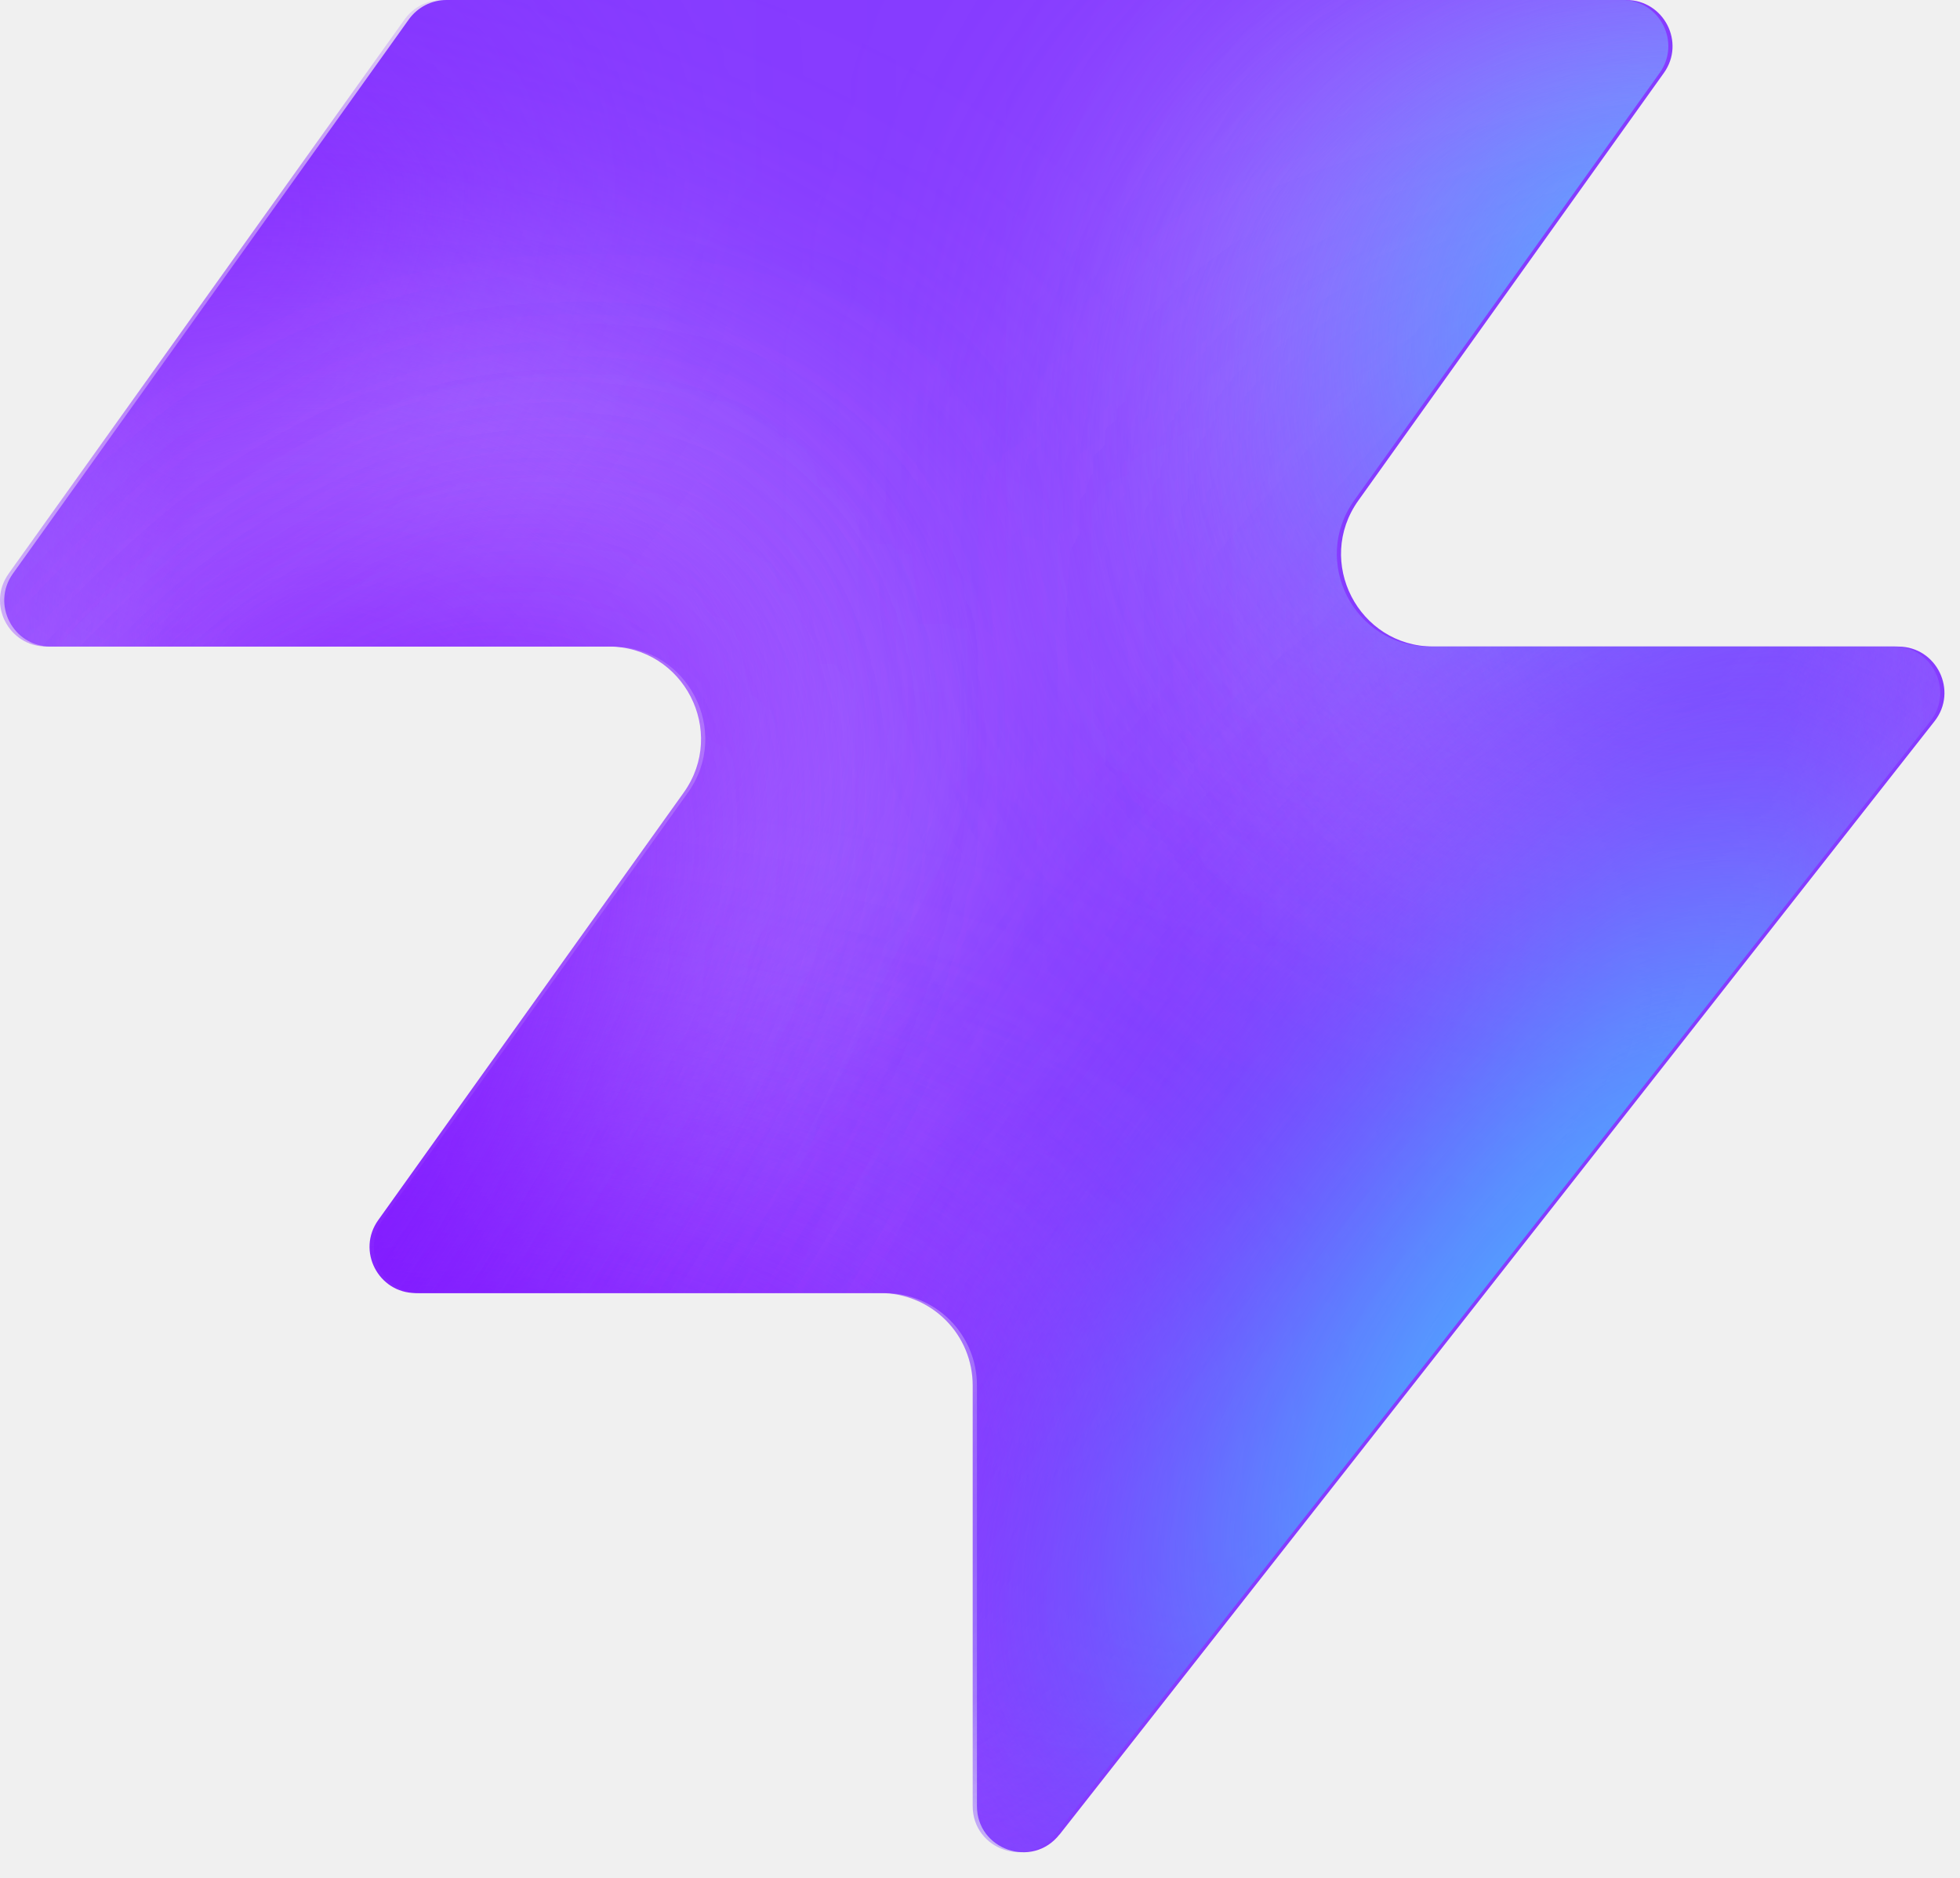
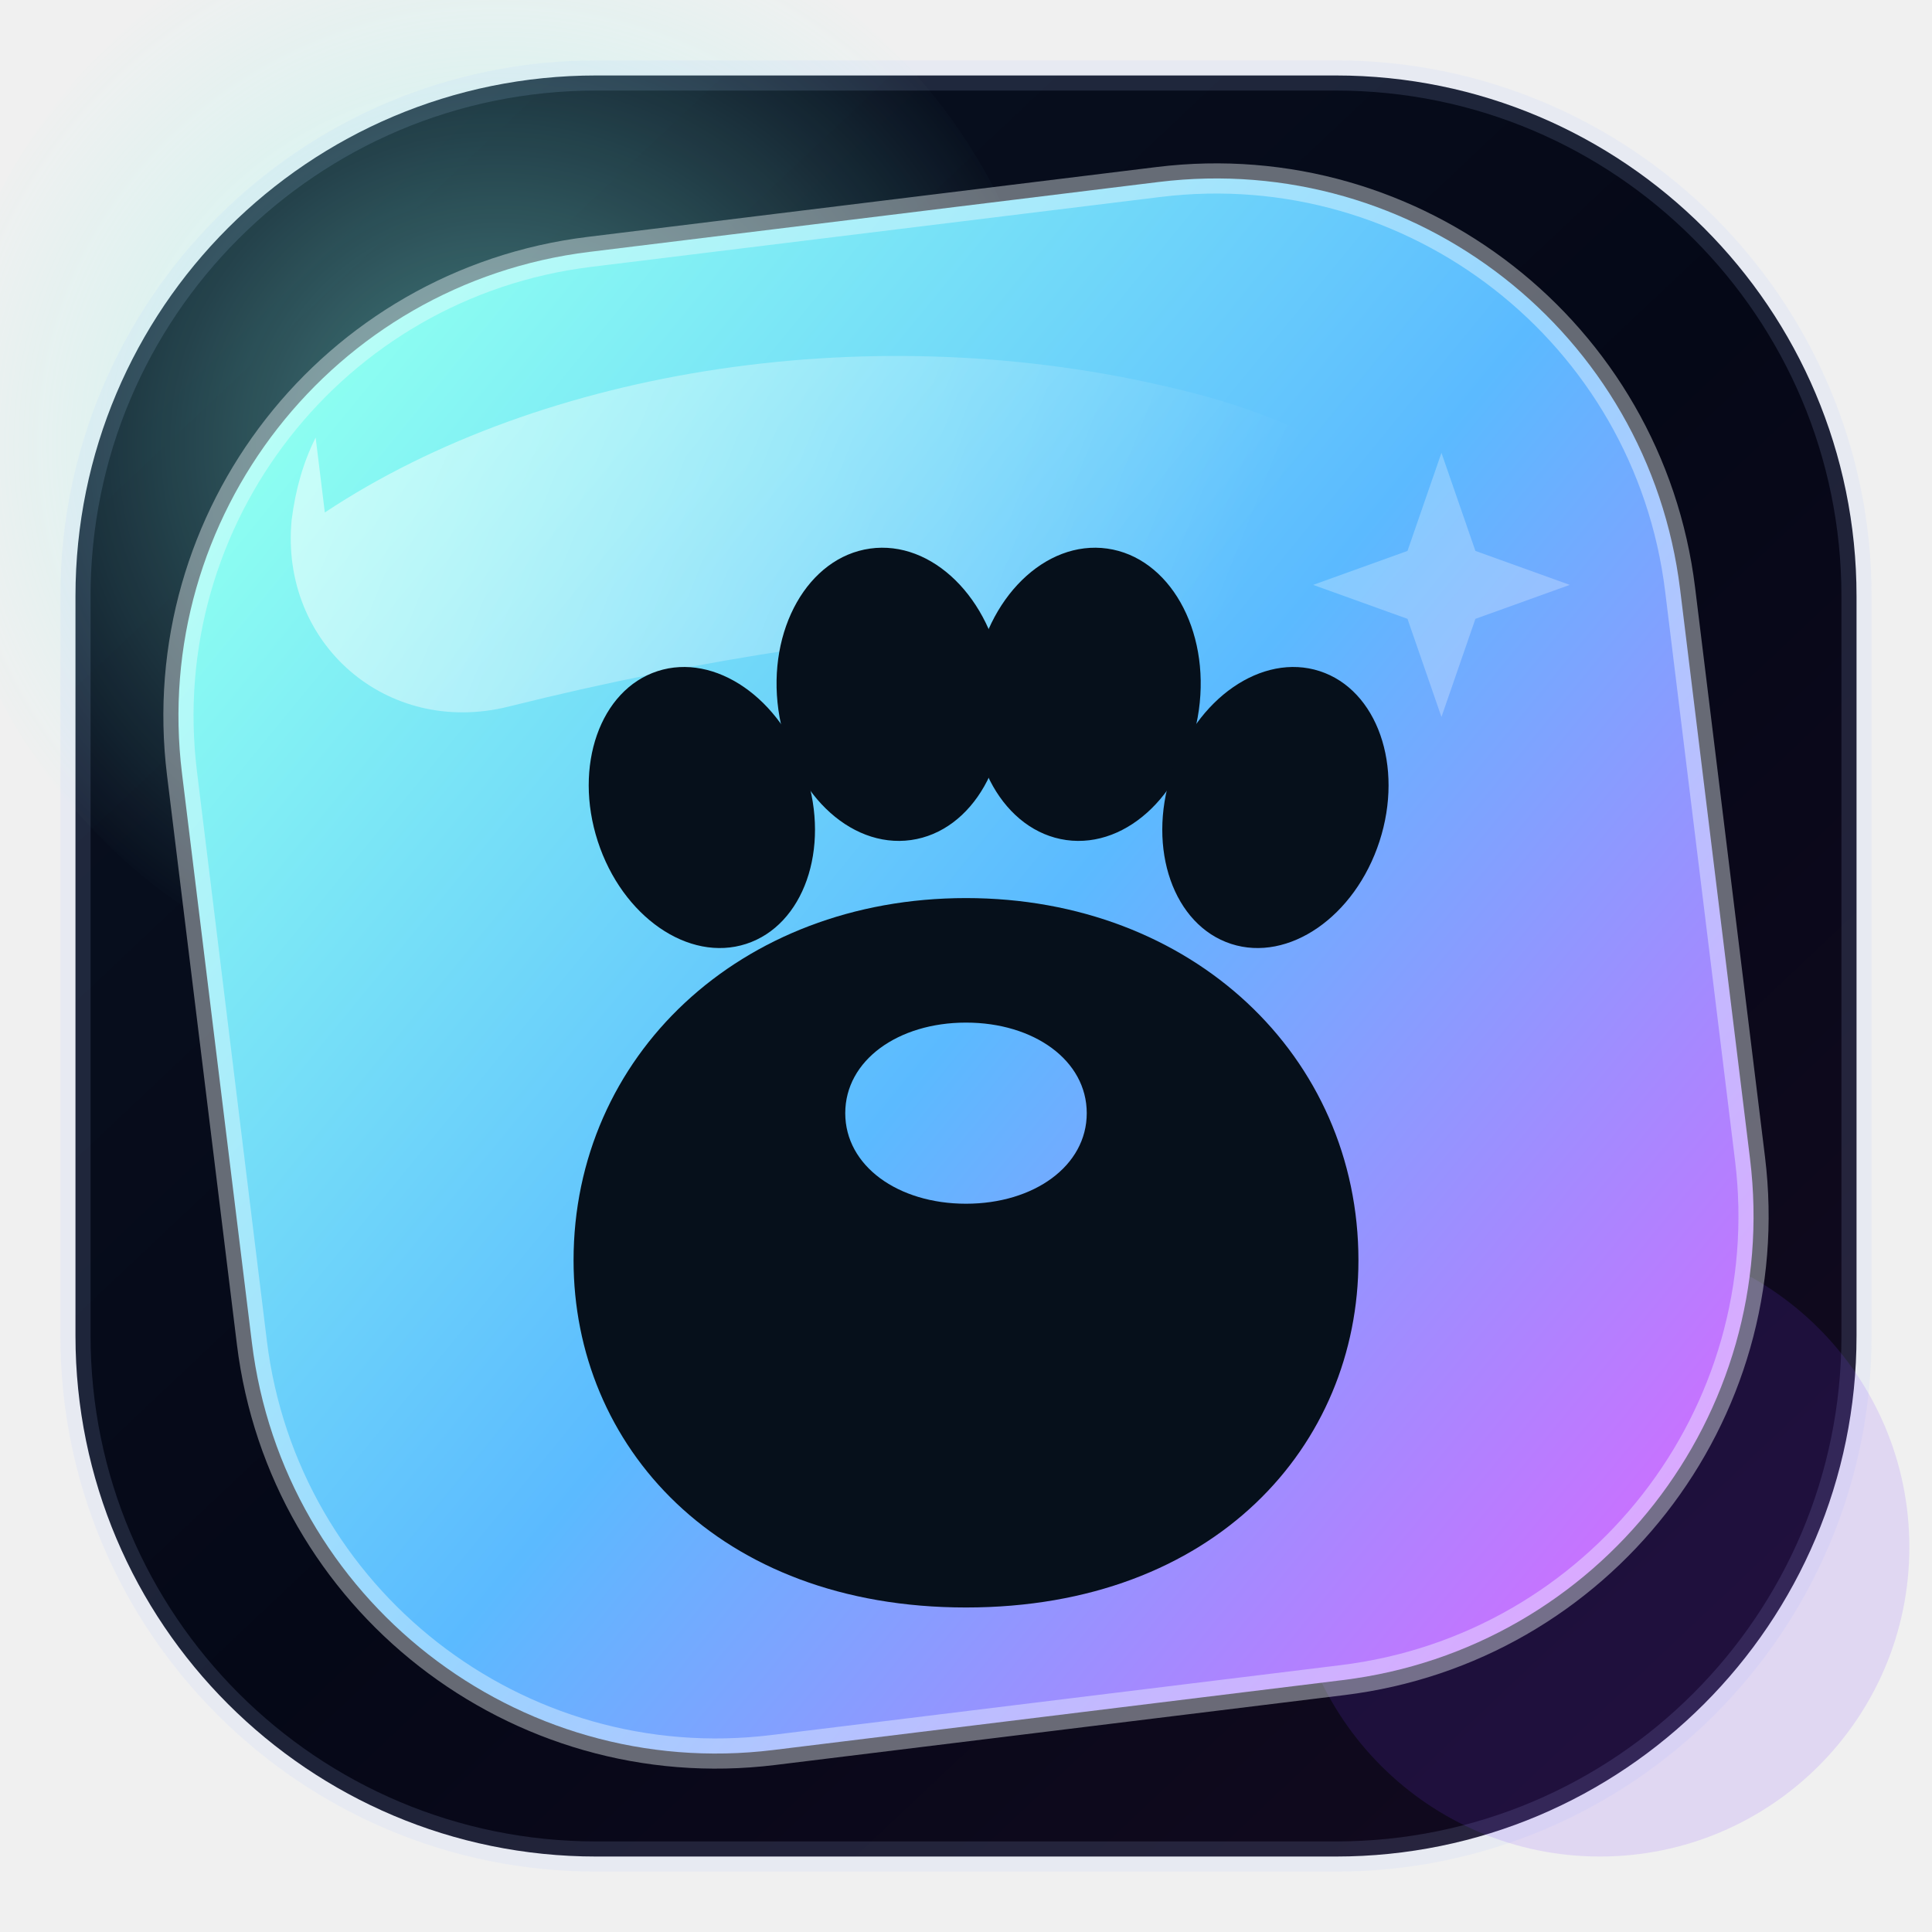
- <svg xmlns="http://www.w3.org/2000/svg" width="48" height="46" fill="none" viewBox="0 0 48 46">
-   <path fill="#863bff" d="M25.946 44.938c-.664.845-2.021.375-2.021-.698V33.937a2.26 2.26 0 0 0-2.262-2.262H10.287c-.92 0-1.456-1.04-.92-1.788l7.48-10.471c1.07-1.497 0-3.578-1.842-3.578H1.237c-.92 0-1.456-1.04-.92-1.788L10.013.474c.214-.297.556-.474.92-.474h28.894c.92 0 1.456 1.04.92 1.788l-7.48 10.471c-1.07 1.498 0 3.579 1.842 3.579h11.377c.943 0 1.473 1.088.89 1.83L25.947 44.94z" style="fill:#863bff;fill:color(display-p3 .525 .23 1);fill-opacity:1" />
-   <mask id="a" width="48" height="46" x="0" y="0" maskUnits="userSpaceOnUse" style="mask-type:alpha">
-     <path fill="#000" d="M25.842 44.938c-.664.844-2.021.375-2.021-.698V33.937a2.26 2.26 0 0 0-2.262-2.262H10.183c-.92 0-1.456-1.04-.92-1.788l7.48-10.471c1.07-1.498 0-3.579-1.842-3.579H1.133c-.92 0-1.456-1.04-.92-1.787L9.91.473c.214-.297.556-.474.92-.474h28.894c.92 0 1.456 1.04.92 1.788l-7.48 10.471c-1.07 1.498 0 3.578 1.842 3.578h11.377c.943 0 1.473 1.088.89 1.832L25.843 44.94z" style="fill:#000;fill-opacity:1" />
-   </mask>
-   <g mask="url(#a)">
-     <g filter="url(#b)">
-       <ellipse cx="5.508" cy="14.704" fill="#ede6ff" rx="5.508" ry="14.704" style="fill:#ede6ff;fill:color(display-p3 .927 .903 1);fill-opacity:1" transform="matrix(.00324 1 1 -.00324 -4.47 31.516)" />
-     </g>
-     <g filter="url(#c)">
-       <ellipse cx="10.399" cy="29.851" fill="#ede6ff" rx="10.399" ry="29.851" style="fill:#ede6ff;fill:color(display-p3 .927 .903 1);fill-opacity:1" transform="matrix(.00324 1 1 -.00324 -39.328 7.883)" />
-     </g>
-     <g filter="url(#d)">
-       <ellipse cx="5.508" cy="30.487" fill="#7e14ff" rx="5.508" ry="30.487" style="fill:#7e14ff;fill:color(display-p3 .492 .077 1);fill-opacity:1" transform="rotate(89.814 -25.913 -14.639)scale(1 -1)" />
-     </g>
-     <g filter="url(#e)">
-       <ellipse cx="5.508" cy="30.599" fill="#7e14ff" rx="5.508" ry="30.599" style="fill:#7e14ff;fill:color(display-p3 .492 .077 1);fill-opacity:1" transform="rotate(89.814 -32.644 -3.334)scale(1 -1)" />
-     </g>
-     <g filter="url(#f)">
-       <ellipse cx="5.508" cy="30.599" fill="#7e14ff" rx="5.508" ry="30.599" style="fill:#7e14ff;fill:color(display-p3 .492 .077 1);fill-opacity:1" transform="matrix(.00324 1 1 -.00324 -34.34 30.47)" />
-     </g>
-     <g filter="url(#g)">
-       <ellipse cx="14.072" cy="22.078" fill="#ede6ff" rx="14.072" ry="22.078" style="fill:#ede6ff;fill:color(display-p3 .927 .903 1);fill-opacity:1" transform="rotate(93.35 24.506 48.493)scale(-1 1)" />
-     </g>
-     <g filter="url(#h)">
-       <ellipse cx="3.47" cy="21.501" fill="#7e14ff" rx="3.47" ry="21.501" style="fill:#7e14ff;fill:color(display-p3 .492 .077 1);fill-opacity:1" transform="rotate(89.009 28.708 47.59)scale(-1 1)" />
-     </g>
-     <g filter="url(#i)">
-       <ellipse cx="3.47" cy="21.501" fill="#7e14ff" rx="3.47" ry="21.501" style="fill:#7e14ff;fill:color(display-p3 .492 .077 1);fill-opacity:1" transform="rotate(89.009 28.708 47.59)scale(-1 1)" />
-     </g>
-     <g filter="url(#j)">
-       <ellipse cx=".387" cy="8.972" fill="#7e14ff" rx="4.407" ry="29.108" style="fill:#7e14ff;fill:color(display-p3 .492 .077 1);fill-opacity:1" transform="rotate(39.51 .387 8.972)" />
-     </g>
-     <g filter="url(#k)">
-       <ellipse cx="47.523" cy="-6.092" fill="#7e14ff" rx="4.407" ry="29.108" style="fill:#7e14ff;fill:color(display-p3 .492 .077 1);fill-opacity:1" transform="rotate(37.892 47.523 -6.092)" />
-     </g>
-     <g filter="url(#l)">
-       <ellipse cx="41.412" cy="6.333" fill="#47bfff" rx="5.971" ry="9.665" style="fill:#47bfff;fill:color(display-p3 .28 .748 1);fill-opacity:1" transform="rotate(37.892 41.412 6.333)" />
-     </g>
-     <g filter="url(#m)">
-       <ellipse cx="-1.879" cy="38.332" fill="#7e14ff" rx="4.407" ry="29.108" style="fill:#7e14ff;fill:color(display-p3 .492 .077 1);fill-opacity:1" transform="rotate(37.892 -1.88 38.332)" />
-     </g>
-     <g filter="url(#n)">
-       <ellipse cx="-1.879" cy="38.332" fill="#7e14ff" rx="4.407" ry="29.108" style="fill:#7e14ff;fill:color(display-p3 .492 .077 1);fill-opacity:1" transform="rotate(37.892 -1.88 38.332)" />
-     </g>
-     <g filter="url(#o)">
-       <ellipse cx="35.651" cy="29.907" fill="#7e14ff" rx="4.407" ry="29.108" style="fill:#7e14ff;fill:color(display-p3 .492 .077 1);fill-opacity:1" transform="rotate(37.892 35.651 29.907)" />
-     </g>
-     <g filter="url(#p)">
-       <ellipse cx="38.418" cy="32.4" fill="#47bfff" rx="5.971" ry="15.297" style="fill:#47bfff;fill:color(display-p3 .28 .748 1);fill-opacity:1" transform="rotate(37.892 38.418 32.4)" />
-     </g>
+ <svg xmlns="http://www.w3.org/2000/svg" viewBox="0 0 512 512" fill="none">
+   <defs>
+     <linearGradient id="bg" x1="56" x2="456" y1="44" y2="468" gradientUnits="userSpaceOnUse">
+       <stop stop-color="#091221" />
+       <stop offset=".52" stop-color="#050817" />
+       <stop offset="1" stop-color="#12091f" />
+     </linearGradient>
+     <linearGradient id="tile" x1="96" x2="428" y1="88" y2="436" gradientUnits="userSpaceOnUse">
+       <stop stop-color="#8DFFF1" />
+       <stop offset=".5" stop-color="#5BBAFF" />
+       <stop offset="1" stop-color="#D16CFF" />
+     </linearGradient>
+     <radialGradient id="glow" cx="0" cy="0" r="1" gradientTransform="matrix(0 148 -154 0 132 118)" gradientUnits="userSpaceOnUse">
+       <stop stop-color="#8DFFF1" stop-opacity=".48" />
+       <stop offset="1" stop-color="#8DFFF1" stop-opacity="0" />
+     </radialGradient>
+     <linearGradient id="shine" x1="98" x2="306" y1="114" y2="228" gradientUnits="userSpaceOnUse">
+       <stop stop-color="#fff" stop-opacity=".52" />
+       <stop offset="1" stop-color="#fff" stop-opacity="0" />
+     </linearGradient>
+   </defs>
+   <rect x="20" y="20" width="472" height="472" rx="138" fill="url(#bg)" />
+   <rect x="20" y="20" width="472" height="472" rx="138" stroke="#B6C9FF24" stroke-width="8" />
+   <circle cx="132" cy="118" r="148" fill="url(#glow)" />
+   <circle cx="424" cy="410" r="82" fill="#7D3CFF" fill-opacity=".14" />
+   <g transform="rotate(-7 256 256)">
+     <rect x="56" y="56" width="400" height="400" rx="124" fill="url(#tile)" />
+     <rect x="56" y="56" width="400" height="400" rx="124" stroke="#F6FDFF66" stroke-width="8" />
+     <path d="M102 116c62-31 151-34 228-5 41 15 74 43 96 84-77-27-177-35-282-22-33 4-58-24-51-56 2-8 5-15 9-21Z" fill="url(#shine)" />
  </g>
-   <defs>
-     <filter id="b" width="60.045" height="41.654" x="-19.77" y="16.149" color-interpolation-filters="sRGB" filterUnits="userSpaceOnUse">
-       <feFlood flood-opacity="0" result="BackgroundImageFix" />
-       <feBlend in="SourceGraphic" in2="BackgroundImageFix" result="shape" />
-       <feGaussianBlur result="effect1_foregroundBlur_2002_17158" stdDeviation="7.659" />
-     </filter>
-     <filter id="c" width="90.34" height="51.437" x="-54.613" y="-7.533" color-interpolation-filters="sRGB" filterUnits="userSpaceOnUse">
-       <feFlood flood-opacity="0" result="BackgroundImageFix" />
-       <feBlend in="SourceGraphic" in2="BackgroundImageFix" result="shape" />
-       <feGaussianBlur result="effect1_foregroundBlur_2002_17158" stdDeviation="7.659" />
-     </filter>
-     <filter id="d" width="79.355" height="29.4" x="-49.64" y="2.03" color-interpolation-filters="sRGB" filterUnits="userSpaceOnUse">
-       <feFlood flood-opacity="0" result="BackgroundImageFix" />
-       <feBlend in="SourceGraphic" in2="BackgroundImageFix" result="shape" />
-       <feGaussianBlur result="effect1_foregroundBlur_2002_17158" stdDeviation="4.596" />
-     </filter>
-     <filter id="e" width="79.579" height="29.4" x="-45.045" y="20.029" color-interpolation-filters="sRGB" filterUnits="userSpaceOnUse">
-       <feFlood flood-opacity="0" result="BackgroundImageFix" />
-       <feBlend in="SourceGraphic" in2="BackgroundImageFix" result="shape" />
-       <feGaussianBlur result="effect1_foregroundBlur_2002_17158" stdDeviation="4.596" />
-     </filter>
-     <filter id="f" width="79.579" height="29.4" x="-43.513" y="21.178" color-interpolation-filters="sRGB" filterUnits="userSpaceOnUse">
-       <feFlood flood-opacity="0" result="BackgroundImageFix" />
-       <feBlend in="SourceGraphic" in2="BackgroundImageFix" result="shape" />
-       <feGaussianBlur result="effect1_foregroundBlur_2002_17158" stdDeviation="4.596" />
-     </filter>
-     <filter id="g" width="74.749" height="58.852" x="15.756" y="-17.901" color-interpolation-filters="sRGB" filterUnits="userSpaceOnUse">
-       <feFlood flood-opacity="0" result="BackgroundImageFix" />
-       <feBlend in="SourceGraphic" in2="BackgroundImageFix" result="shape" />
-       <feGaussianBlur result="effect1_foregroundBlur_2002_17158" stdDeviation="7.659" />
-     </filter>
-     <filter id="h" width="61.377" height="25.362" x="23.548" y="2.284" color-interpolation-filters="sRGB" filterUnits="userSpaceOnUse">
-       <feFlood flood-opacity="0" result="BackgroundImageFix" />
-       <feBlend in="SourceGraphic" in2="BackgroundImageFix" result="shape" />
-       <feGaussianBlur result="effect1_foregroundBlur_2002_17158" stdDeviation="4.596" />
-     </filter>
-     <filter id="i" width="61.377" height="25.362" x="23.548" y="2.284" color-interpolation-filters="sRGB" filterUnits="userSpaceOnUse">
-       <feFlood flood-opacity="0" result="BackgroundImageFix" />
-       <feBlend in="SourceGraphic" in2="BackgroundImageFix" result="shape" />
-       <feGaussianBlur result="effect1_foregroundBlur_2002_17158" stdDeviation="4.596" />
-     </filter>
-     <filter id="j" width="56.045" height="63.649" x="-27.636" y="-22.853" color-interpolation-filters="sRGB" filterUnits="userSpaceOnUse">
-       <feFlood flood-opacity="0" result="BackgroundImageFix" />
-       <feBlend in="SourceGraphic" in2="BackgroundImageFix" result="shape" />
-       <feGaussianBlur result="effect1_foregroundBlur_2002_17158" stdDeviation="4.596" />
-     </filter>
-     <filter id="k" width="54.814" height="64.646" x="20.116" y="-38.415" color-interpolation-filters="sRGB" filterUnits="userSpaceOnUse">
-       <feFlood flood-opacity="0" result="BackgroundImageFix" />
-       <feBlend in="SourceGraphic" in2="BackgroundImageFix" result="shape" />
-       <feGaussianBlur result="effect1_foregroundBlur_2002_17158" stdDeviation="4.596" />
-     </filter>
-     <filter id="l" width="33.541" height="35.313" x="24.641" y="-11.323" color-interpolation-filters="sRGB" filterUnits="userSpaceOnUse">
-       <feFlood flood-opacity="0" result="BackgroundImageFix" />
-       <feBlend in="SourceGraphic" in2="BackgroundImageFix" result="shape" />
-       <feGaussianBlur result="effect1_foregroundBlur_2002_17158" stdDeviation="4.596" />
-     </filter>
-     <filter id="m" width="54.814" height="64.646" x="-29.286" y="6.009" color-interpolation-filters="sRGB" filterUnits="userSpaceOnUse">
-       <feFlood flood-opacity="0" result="BackgroundImageFix" />
-       <feBlend in="SourceGraphic" in2="BackgroundImageFix" result="shape" />
-       <feGaussianBlur result="effect1_foregroundBlur_2002_17158" stdDeviation="4.596" />
-     </filter>
-     <filter id="n" width="54.814" height="64.646" x="-29.286" y="6.009" color-interpolation-filters="sRGB" filterUnits="userSpaceOnUse">
-       <feFlood flood-opacity="0" result="BackgroundImageFix" />
-       <feBlend in="SourceGraphic" in2="BackgroundImageFix" result="shape" />
-       <feGaussianBlur result="effect1_foregroundBlur_2002_17158" stdDeviation="4.596" />
-     </filter>
-     <filter id="o" width="54.814" height="64.646" x="8.244" y="-2.416" color-interpolation-filters="sRGB" filterUnits="userSpaceOnUse">
-       <feFlood flood-opacity="0" result="BackgroundImageFix" />
-       <feBlend in="SourceGraphic" in2="BackgroundImageFix" result="shape" />
-       <feGaussianBlur result="effect1_foregroundBlur_2002_17158" stdDeviation="4.596" />
-     </filter>
-     <filter id="p" width="39.409" height="43.623" x="18.713" y="10.588" color-interpolation-filters="sRGB" filterUnits="userSpaceOnUse">
-       <feFlood flood-opacity="0" result="BackgroundImageFix" />
-       <feBlend in="SourceGraphic" in2="BackgroundImageFix" result="shape" />
-       <feGaussianBlur result="effect1_foregroundBlur_2002_17158" stdDeviation="4.596" />
-     </filter>
-   </defs>
+   <g fill="#06101B">
+     <ellipse cx="186" cy="214" rx="29" ry="38" transform="rotate(-18 186 214)" />
+     <ellipse cx="236" cy="184" rx="30" ry="39" transform="rotate(-8 236 184)" />
+     <ellipse cx="288" cy="184" rx="30" ry="39" transform="rotate(8 288 184)" />
+     <ellipse cx="338" cy="214" rx="29" ry="38" transform="rotate(18 338 214)" />
+     <path fill-rule="evenodd" clip-rule="evenodd" d="M256 238c-60 0-104 42-104 96 0 49 38 92 104 92s104-43 104-92c0-54-44-96-104-96Zm0 33c18 0 32 10 32 24s-14 24-32 24-32-10-32-24 14-24 32-24Z" />
+   </g>
+   <path d="m382 120 9 26 25 9-25 9-9 26-9-26-25-9 25-9 9-26Z" fill="#fff" fill-opacity=".26" />
</svg>
